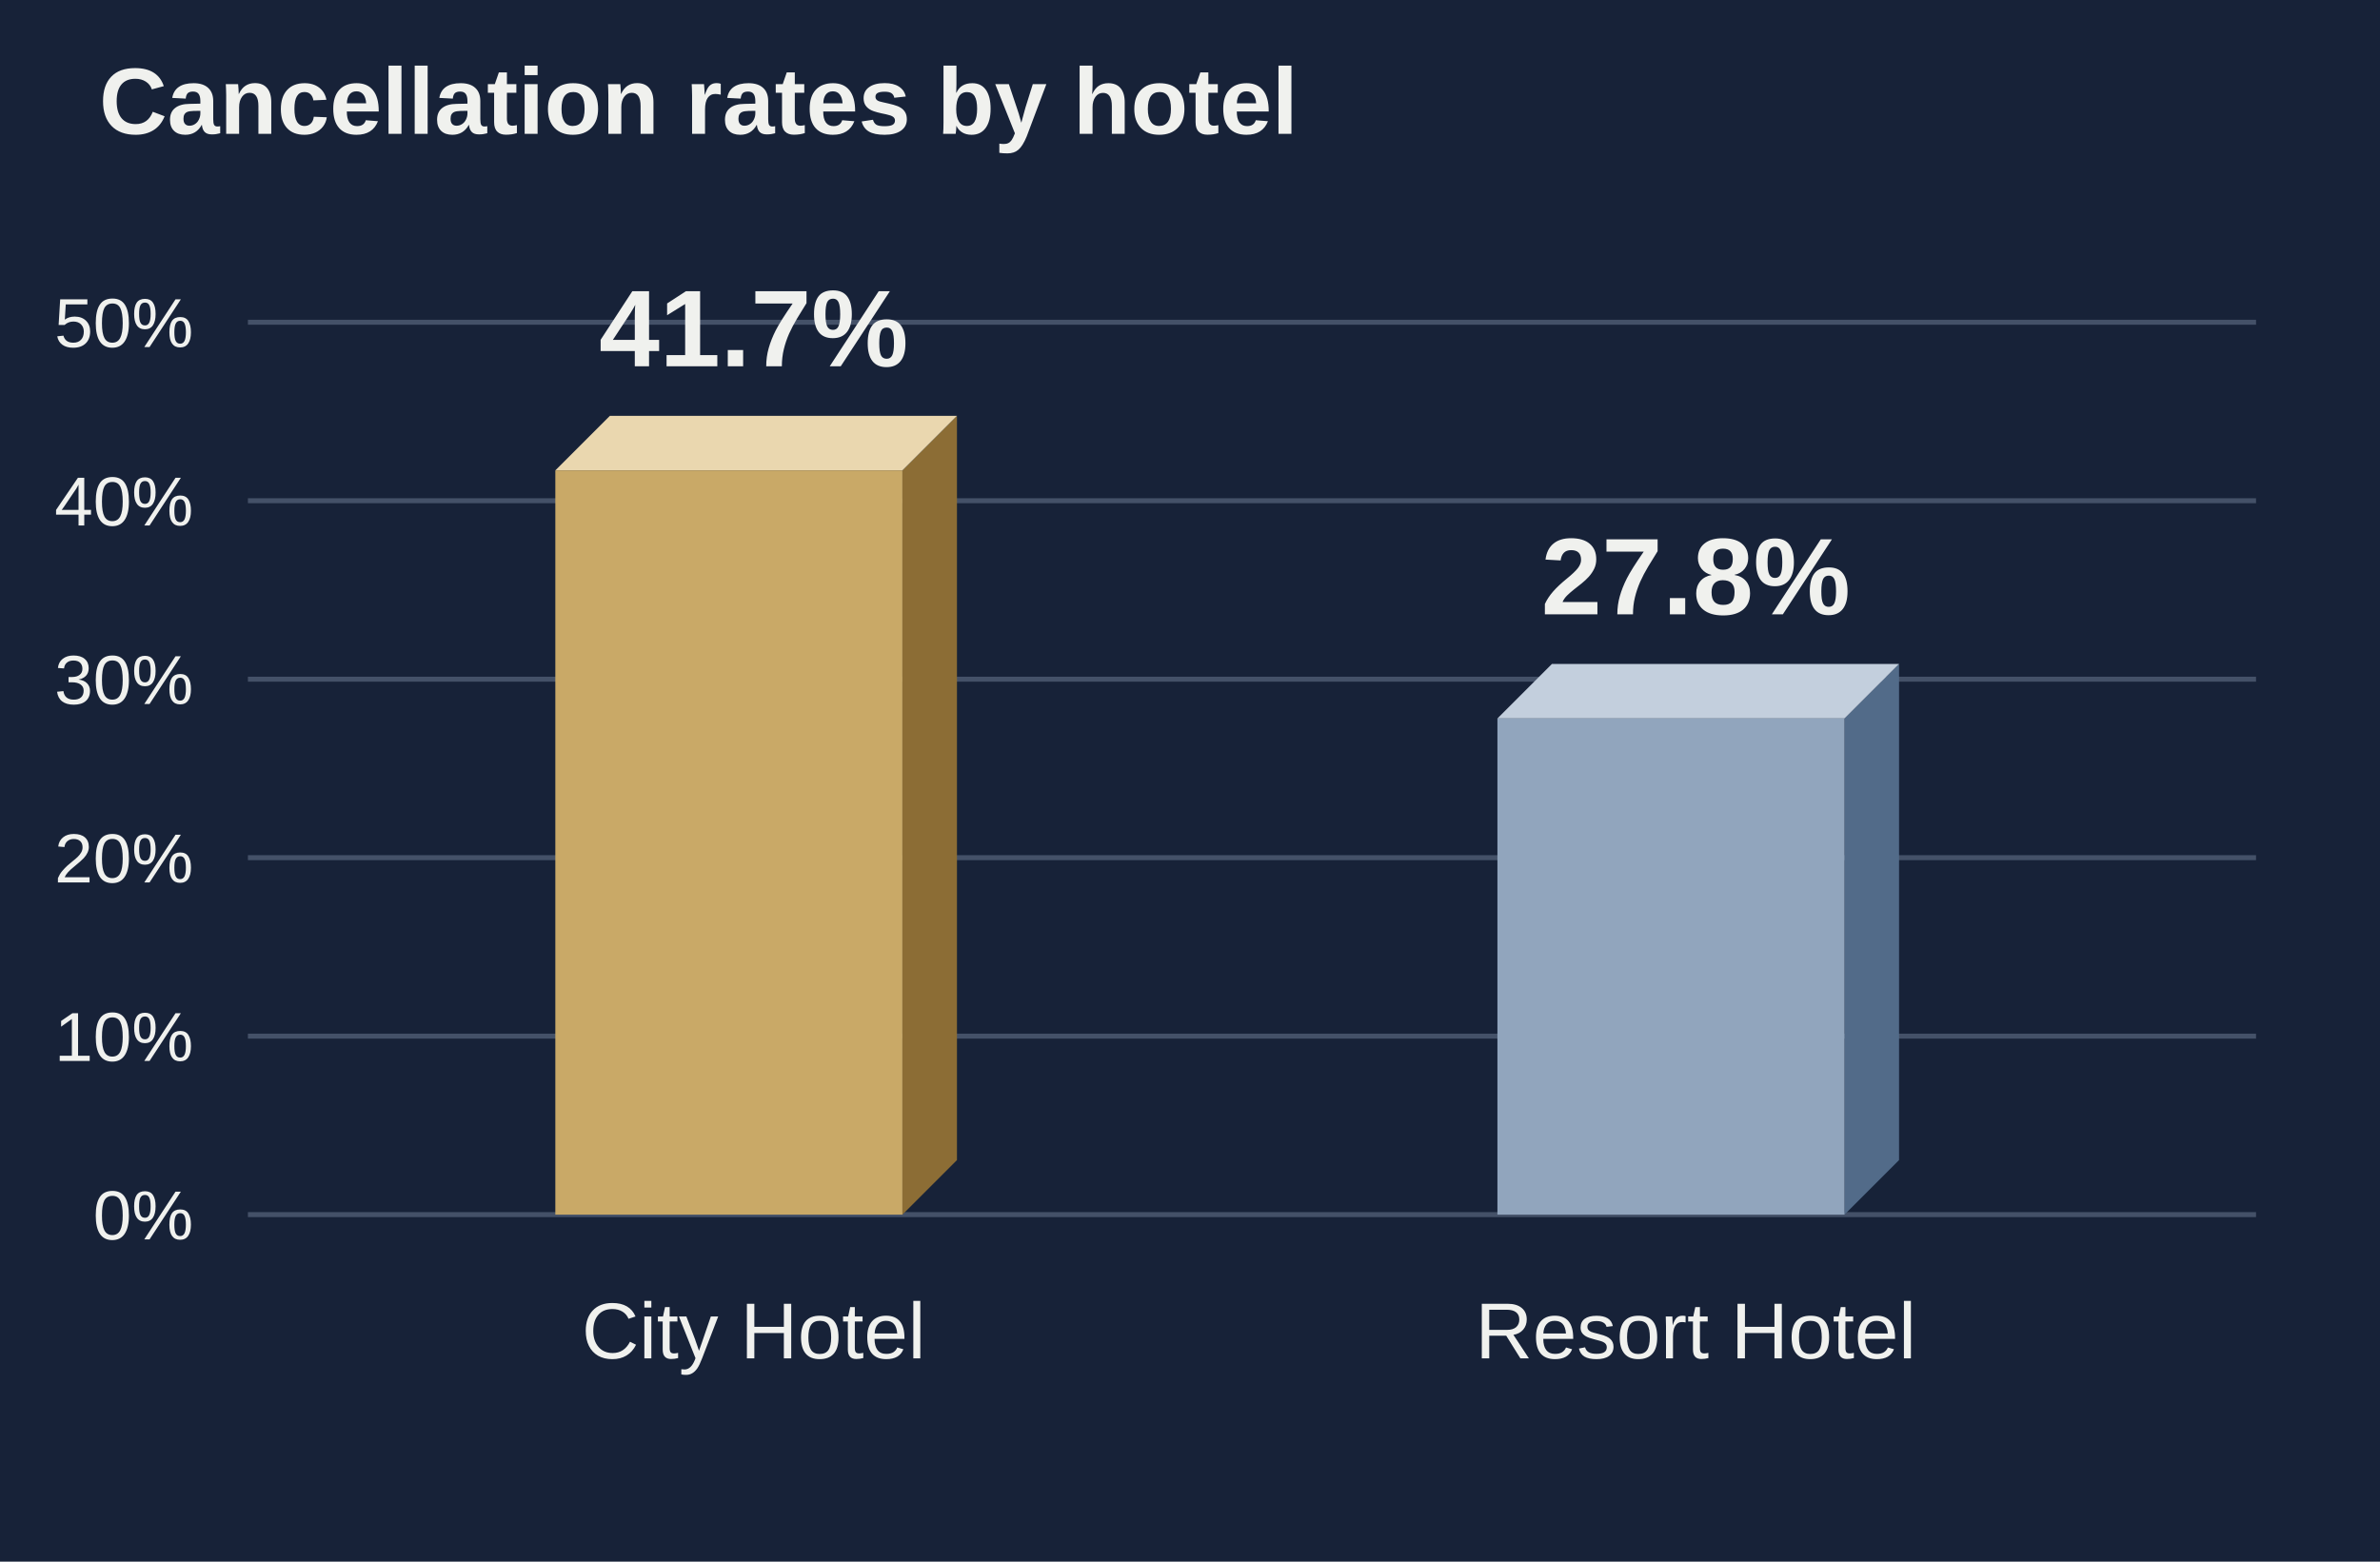
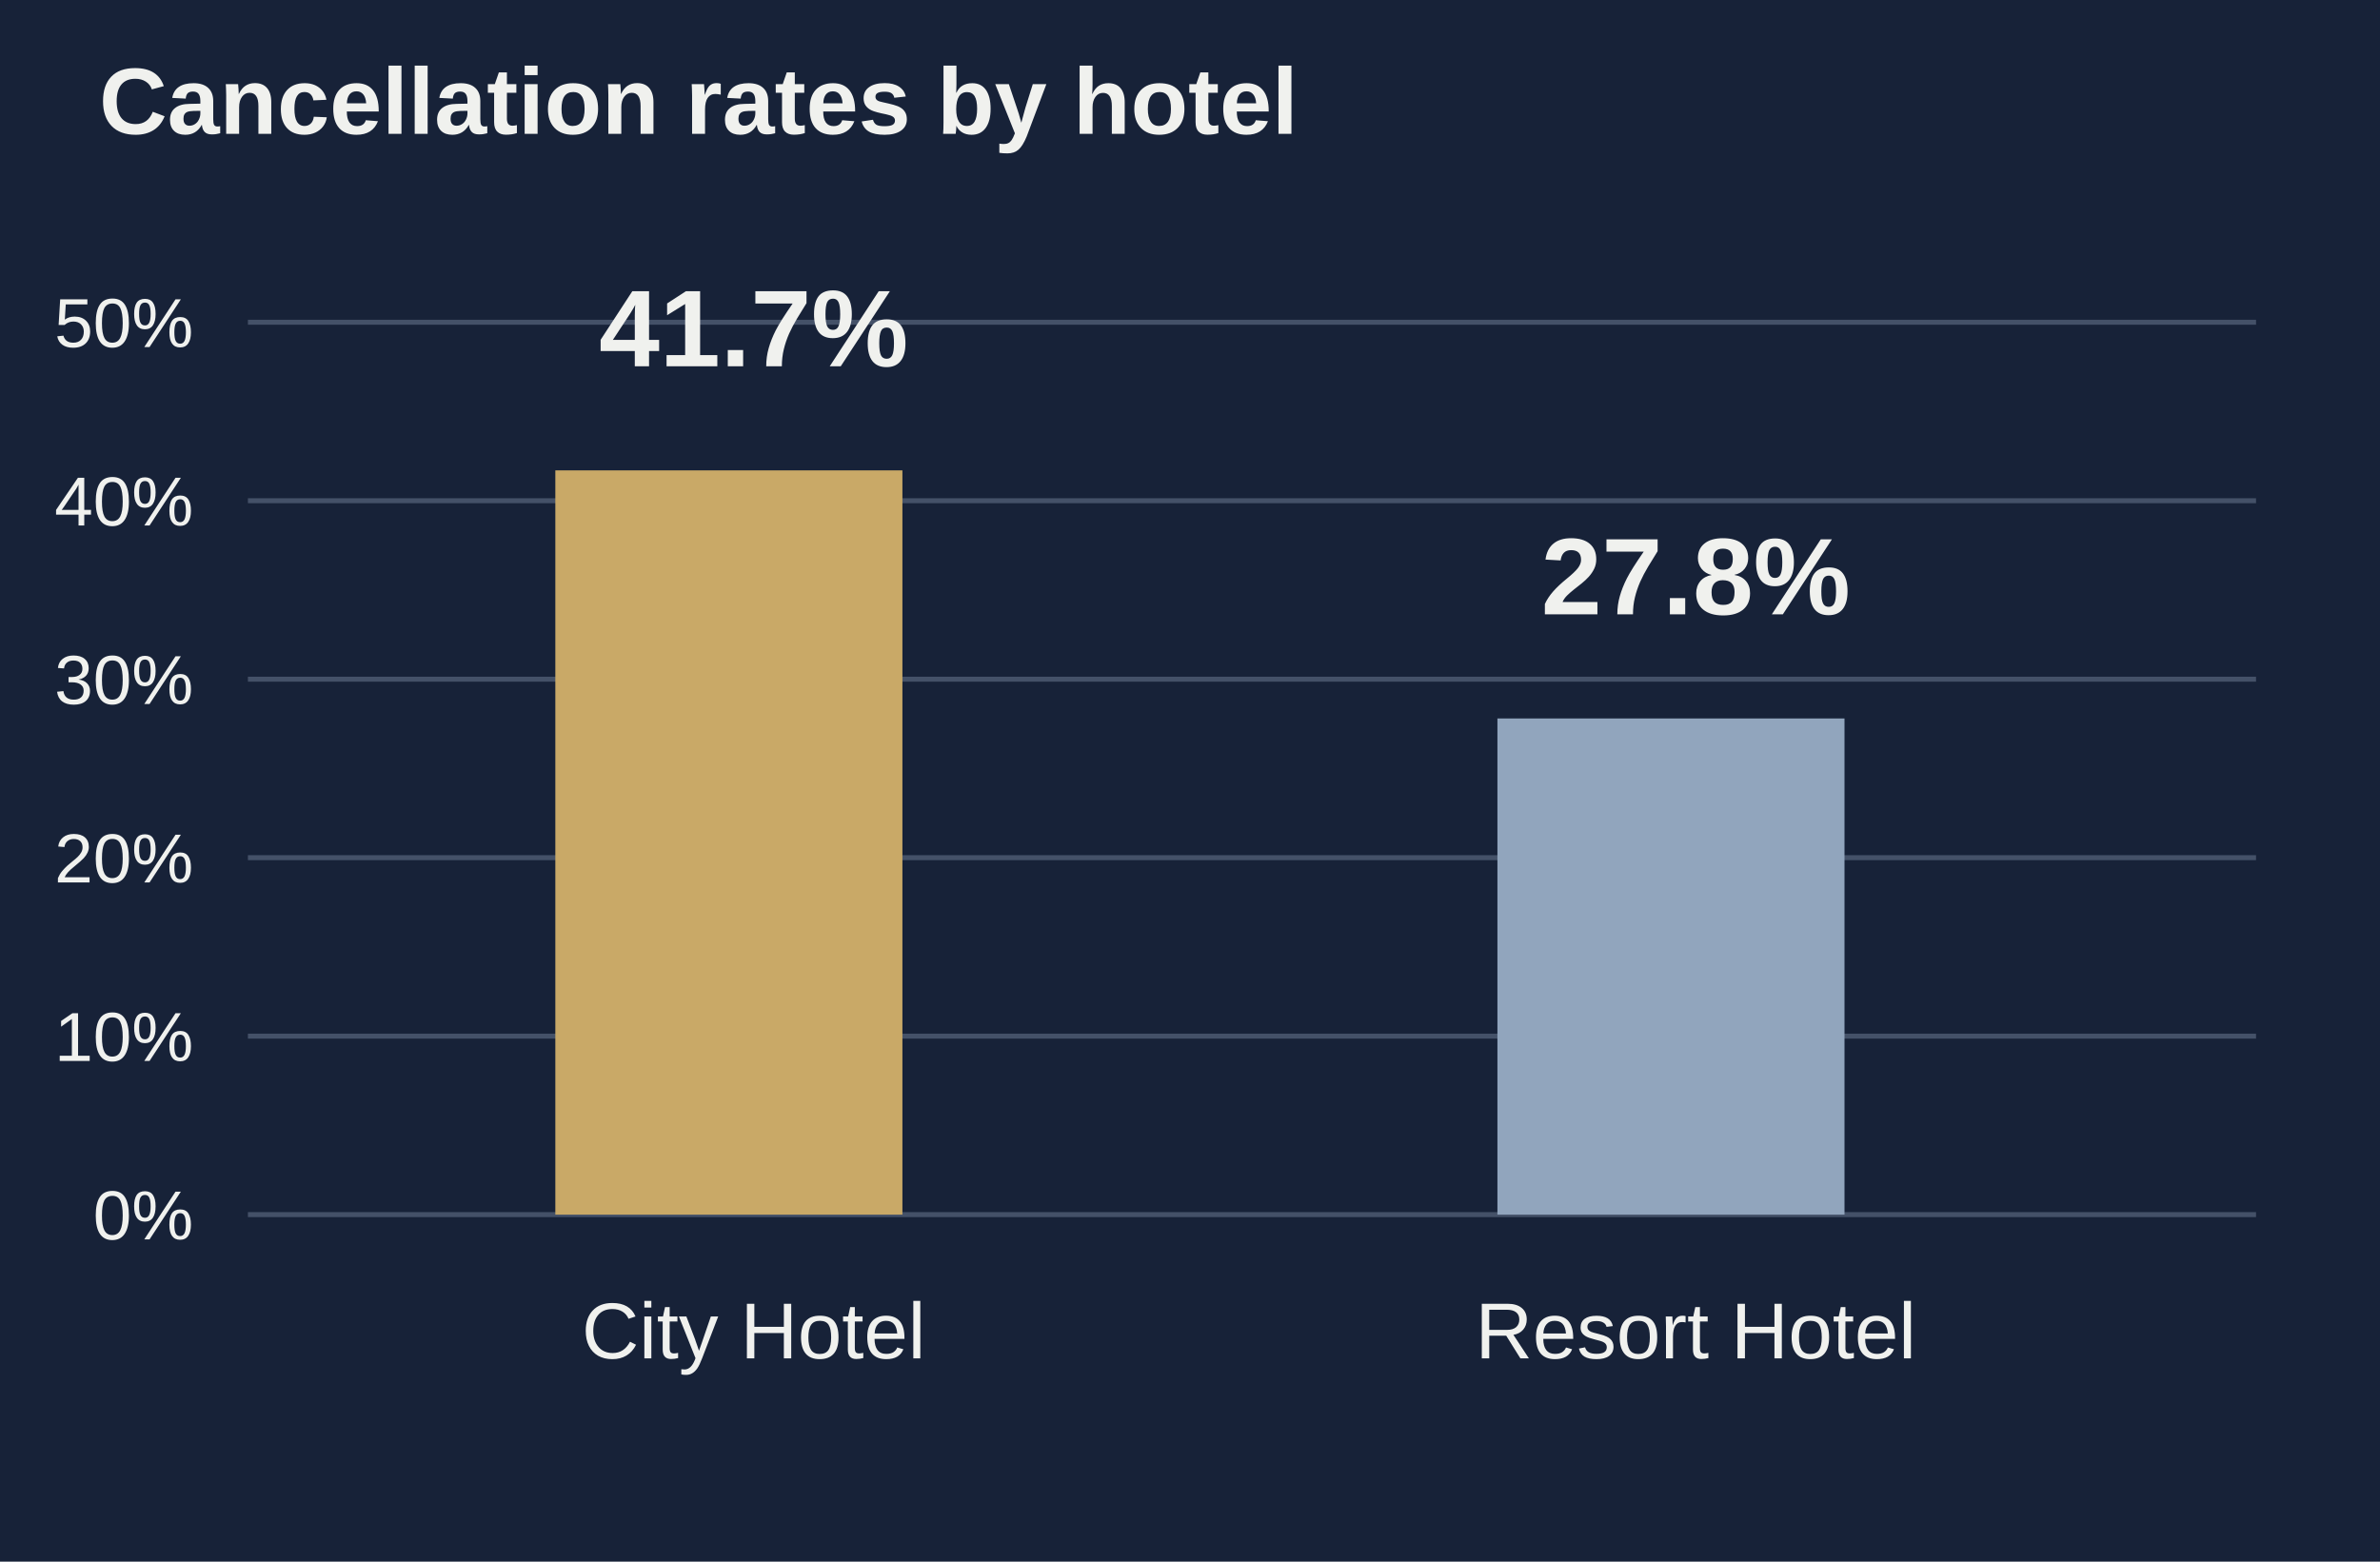
- <svg xmlns="http://www.w3.org/2000/svg" viewBox="0 0 480 315" role="img" aria-labelledby="title desc">
-   <rect width="480" height="315" fill="#172238" />
-   <text x="20" y="27" fill="#f0f1ee" font-family="Arial,sans-serif" font-size="19" font-weight="600">Cancellation rates by hotel</text>
+ <svg xmlns="http://www.w3.org/2000/svg" aria-labelledby="title desc" role="img" viewBox="0 0 480 315">
+   <rect fill="#172238" height="315" width="480" />
+   <text fill="#f0f1ee" font-family="Arial,sans-serif" font-size="19" font-weight="600" x="20" y="27">Cancellation rates by hotel</text>
  <path d="M50 245.0H455" stroke="#445168" stroke-width="1" />
-   <text x="39" y="250.0" text-anchor="end" fill="#f0f1ee" font-family="Arial,sans-serif" font-size="14">0%</text>
+   <text fill="#f0f1ee" font-family="Arial,sans-serif" font-size="14" text-anchor="end" x="39" y="250.0">0%</text>
  <path d="M50 209.0H455" stroke="#445168" stroke-width="1" />
-   <text x="39" y="214.0" text-anchor="end" fill="#f0f1ee" font-family="Arial,sans-serif" font-size="14">10%</text>
+   <text fill="#f0f1ee" font-family="Arial,sans-serif" font-size="14" text-anchor="end" x="39" y="214.0">10%</text>
  <path d="M50 173.0H455" stroke="#445168" stroke-width="1" />
-   <text x="39" y="178.0" text-anchor="end" fill="#f0f1ee" font-family="Arial,sans-serif" font-size="14">20%</text>
+   <text fill="#f0f1ee" font-family="Arial,sans-serif" font-size="14" text-anchor="end" x="39" y="178.0">20%</text>
  <path d="M50 137.0H455" stroke="#445168" stroke-width="1" />
-   <text x="39" y="142.0" text-anchor="end" fill="#f0f1ee" font-family="Arial,sans-serif" font-size="14">30%</text>
+   <text fill="#f0f1ee" font-family="Arial,sans-serif" font-size="14" text-anchor="end" x="39" y="142.0">30%</text>
  <path d="M50 101.0H455" stroke="#445168" stroke-width="1" />
-   <text x="39" y="106.0" text-anchor="end" fill="#f0f1ee" font-family="Arial,sans-serif" font-size="14">40%</text>
+   <text fill="#f0f1ee" font-family="Arial,sans-serif" font-size="14" text-anchor="end" x="39" y="106.0">40%</text>
  <path d="M50 65.0H455" stroke="#445168" stroke-width="1" />
-   <text x="39" y="70.0" text-anchor="end" fill="#f0f1ee" font-family="Arial,sans-serif" font-size="14">50%</text>
-   <path d="M182 94.88l11 -11V234l-11 11Z" fill="#8c6d35" />
-   <path d="M112 94.88l11 -11h70l-11 11Z" fill="#ead7af" />
-   <rect x="112" y="94.88" width="70" height="150.12" fill="#c9a967" />
-   <text x="152.0" y="73.88" text-anchor="middle" fill="#f0f1ee" font-family="Arial,sans-serif" font-size="22" font-weight="700">41.7%</text>
-   <text x="152.0" y="274" text-anchor="middle" fill="#f0f1ee" font-family="Arial,sans-serif" font-size="16">City Hotel</text>
-   <path d="M372 144.92l11 -11V234l-11 11Z" fill="#526b89" />
-   <path d="M302 144.92l11 -11h70l-11 11Z" fill="#c3cfdd" />
-   <rect x="302" y="144.92" width="70" height="100.08" fill="#91a5bd" />
-   <text x="342.0" y="123.92" text-anchor="middle" fill="#f0f1ee" font-family="Arial,sans-serif" font-size="22" font-weight="700">27.8%</text>
-   <text x="342.0" y="274" text-anchor="middle" fill="#f0f1ee" font-family="Arial,sans-serif" font-size="16">Resort Hotel</text>
+   <text fill="#f0f1ee" font-family="Arial,sans-serif" font-size="14" text-anchor="end" x="39" y="70.0">50%</text>
+   <rect fill="#c9a967" height="150.12" width="70" x="112" y="94.88" />
+   <text fill="#f0f1ee" font-family="Arial,sans-serif" font-size="22" font-weight="700" text-anchor="middle" x="152.0" y="73.88">41.7%</text>
+   <text fill="#f0f1ee" font-family="Arial,sans-serif" font-size="16" text-anchor="middle" x="152.0" y="274">City Hotel</text>
+   <rect fill="#91a5bd" height="100.08" width="70" x="302" y="144.92" />
+   <text fill="#f0f1ee" font-family="Arial,sans-serif" font-size="22" font-weight="700" text-anchor="middle" x="342.0" y="123.92">27.8%</text>
+   <text fill="#f0f1ee" font-family="Arial,sans-serif" font-size="16" text-anchor="middle" x="342.0" y="274">Resort Hotel</text>
</svg>
